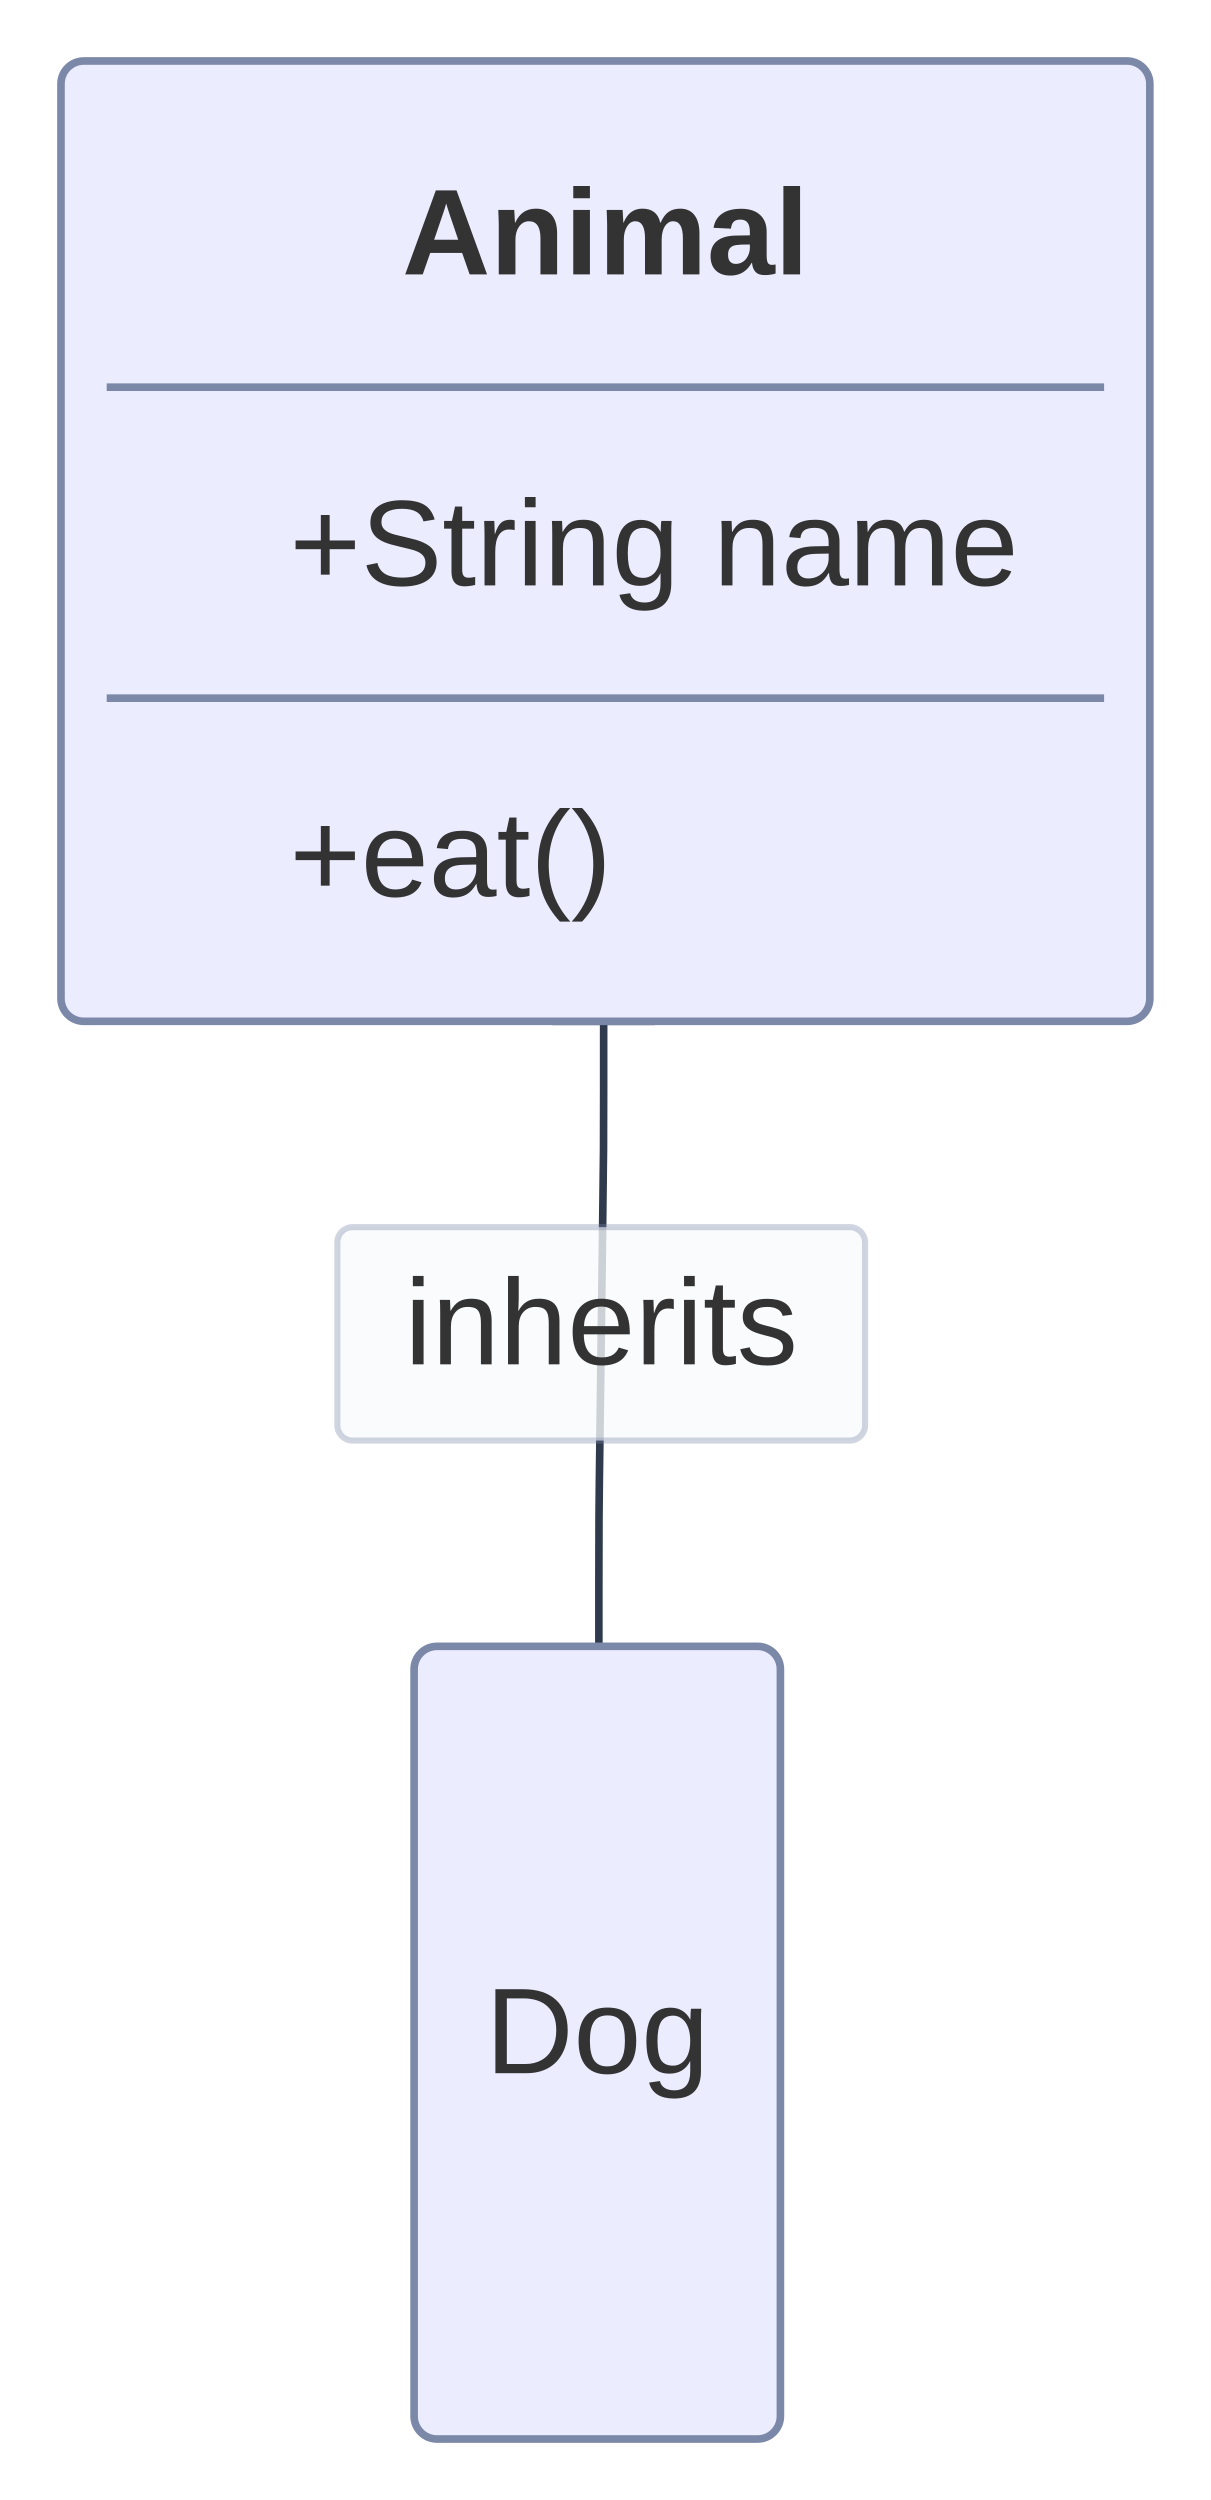
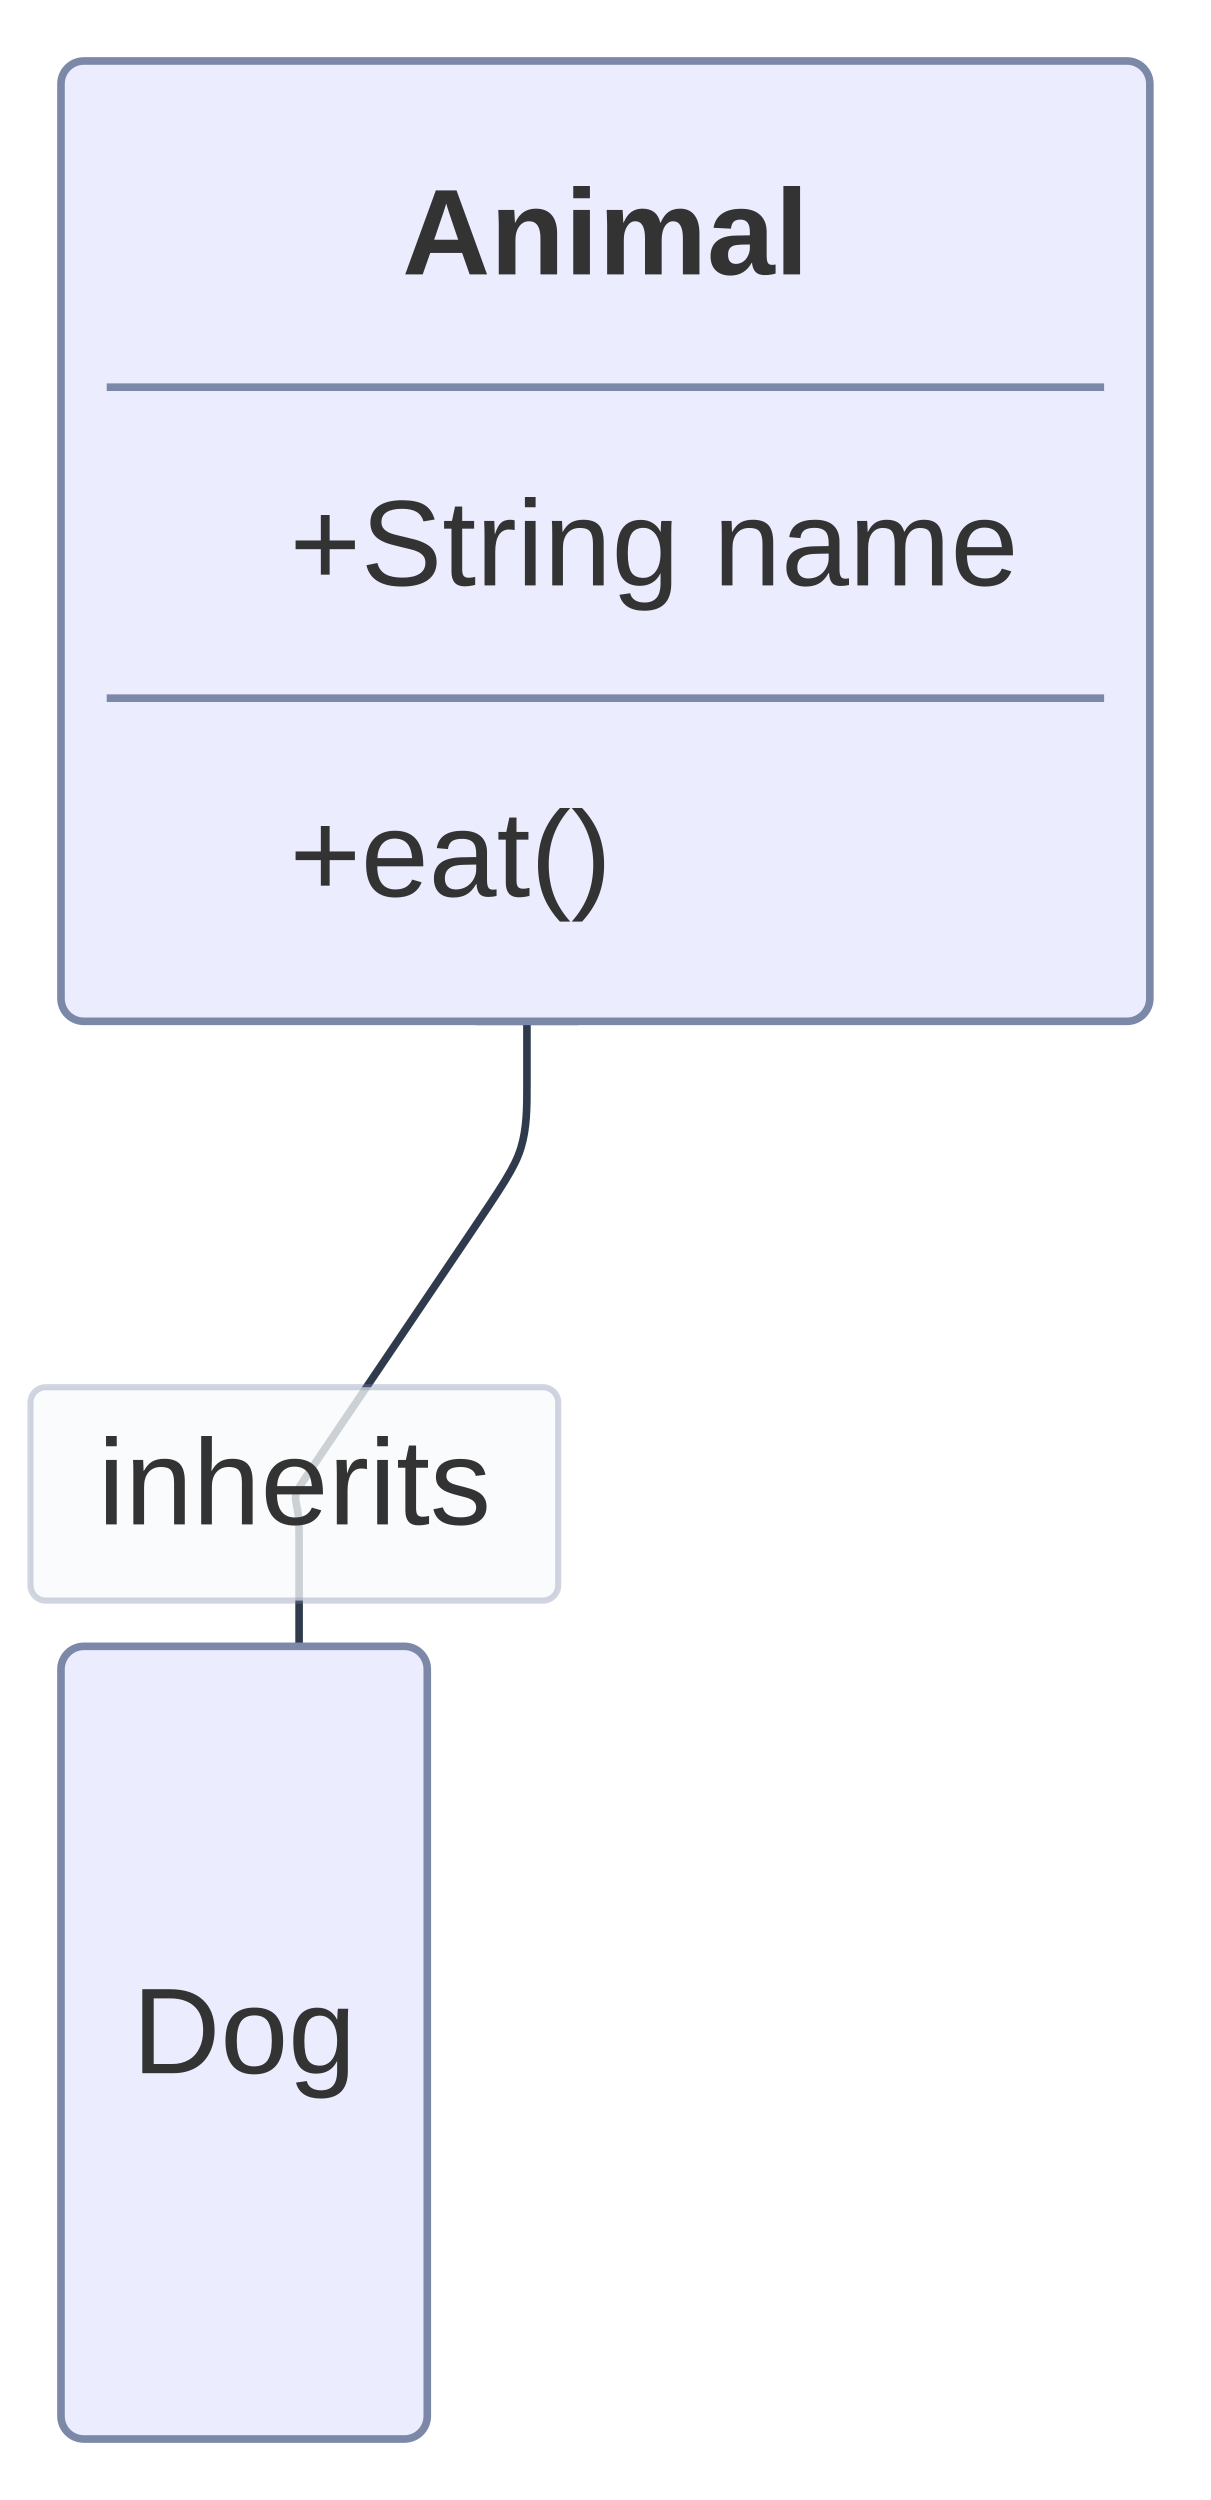
<svg xmlns="http://www.w3.org/2000/svg" width="158.861" height="328" viewBox="0 0 158.861 328">
  <rect x="0" y="0" width="158.861" height="328" fill="#FFFFFF" />
  <defs>
    <marker id="arrow-0" viewBox="0 0 10 10" refX="5" refY="5" markerUnits="userSpaceOnUse" markerWidth="8" markerHeight="8" orient="auto">
      <path d="M 0 0 L 10 5 L 0 10 z" fill="#2F3B4D" stroke="#2F3B4D" stroke-width="1" stroke-dasharray="1,0" />
    </marker>
    <marker id="arrow-start-0" viewBox="0 0 10 10" refX="4.5" refY="5" markerUnits="userSpaceOnUse" markerWidth="8" markerHeight="8" orient="auto">
      <path d="M 0 5 L 10 10 L 10 0 z" fill="#2F3B4D" stroke="#2F3B4D" stroke-width="1" stroke-dasharray="1,0" />
    </marker>
    <marker id="arrow-class-open-0" viewBox="0 0 20 14" refX="1" refY="7" markerUnits="userSpaceOnUse" markerWidth="20" markerHeight="14" orient="auto">
      <path d="M 1 7 L 18 13 V 1 Z" fill="none" stroke="#2F3B4D" stroke-width="1" stroke-dasharray="1,0" />
    </marker>
    <marker id="arrow-class-open-start-0" viewBox="0 0 20 14" refX="18" refY="7" markerUnits="userSpaceOnUse" markerWidth="20" markerHeight="14" orient="auto">
      <path d="M 1 7 L 18 13 V 1 Z" fill="none" stroke="#2F3B4D" stroke-width="1" stroke-dasharray="1,0" />
    </marker>
    <marker id="arrow-class-dep-0" viewBox="0 0 20 14" refX="13" refY="7" markerUnits="userSpaceOnUse" markerWidth="20" markerHeight="14" orient="auto">
      <path d="M 18 7 L 9 13 L 14 7 L 9 1 Z" fill="#2F3B4D" stroke="#2F3B4D" stroke-width="1" stroke-dasharray="1,0" />
    </marker>
    <marker id="arrow-class-dep-start-0" viewBox="0 0 20 14" refX="6" refY="7" markerUnits="userSpaceOnUse" markerWidth="20" markerHeight="14" orient="auto">
      <path d="M 5 7 L 9 13 L 1 7 L 9 1 Z" fill="#2F3B4D" stroke="#2F3B4D" stroke-width="1" stroke-dasharray="1,0" />
    </marker>
  </defs>
-   <path d="M 79.199,134.000L 79.199,135.402C79.199,136.804,79.199,139.607,79.199,142.411C79.199,145.215,79.199,148.019,79.181,150.822C79.162,153.626,79.126,156.429,79.040,163.087C78.953,169.744,78.817,180.256,78.730,186.913C78.644,193.571,78.607,196.374,78.589,199.178C78.571,201.981,78.571,204.785,78.571,207.589C78.571,210.393,78.571,213.196,78.571,214.598L 78.571,216.000" fill="none" stroke="#2F3B4D" stroke-width="1" marker-start="url(#arrow-class-open-start-0)" stroke-linecap="round" stroke-linejoin="round" />
-   <rect x="44.26" y="161.00" width="69.24" height="28.00" rx="2" ry="2" fill="rgba(248,250,252, 0.92)" fill-opacity="0.85" stroke="#7B88A8" stroke-opacity="0.35" stroke-width="0.8" />
-   <text x="78.88" y="179.00" text-anchor="middle" font-family="'trebuchet ms', verdana, arial, sans-serif" font-size="16" fill="#333333">
-     <tspan x="78.88" dy="0.00">inherits</tspan>
+   <path d="M 69.134,134.000L 69.134,135.402C69.134,136.804,69.134,139.607,69.134,142.411C69.134,145.215,69.134,148.019,68.349,150.582C67.564,153.146,65.995,155.469,61.061,162.775C56.126,170.081,47.826,182.370,43.525,188.738C39.224,195.106,38.922,195.553,38.823,196.041C38.724,196.530,38.827,197.059,38.879,197.324C38.931,197.589,38.931,197.589,38.983,197.854C39.035,198.118,39.138,198.648,39.190,199.183C39.242,199.717,39.242,200.257,39.242,203.061C39.242,205.864,39.242,210.932,39.242,213.466L 39.242,216.000" fill="none" stroke="#2F3B4D" stroke-width="1" marker-start="url(#arrow-class-open-start-0)" stroke-linecap="round" stroke-linejoin="round" />
+   <rect x="4.00" y="182.00" width="69.24" height="28.00" rx="2" ry="2" fill="rgba(248,250,252, 0.92)" fill-opacity="0.85" stroke="#7B88A8" stroke-opacity="0.35" stroke-width="0.8" />
+   <text x="38.62" y="200.00" text-anchor="middle" font-family="'trebuchet ms', verdana, arial, sans-serif" font-size="16" fill="#333333">
+     <tspan x="38.62" dy="0.00">inherits</tspan>
  </text>
  <rect x="8.00" y="8.00" width="142.86" height="126.00" rx="3" ry="3" fill="#ECECFF" stroke="#7B88A8" stroke-width="1" stroke-linejoin="round" stroke-linecap="round" />
  <line x1="14.00" y1="50.80" x2="144.86" y2="50.80" stroke="#7B88A8" stroke-width="1.0" />
  <line x1="14.00" y1="91.60" x2="144.86" y2="91.60" stroke="#7B88A8" stroke-width="1.0" />
  <text x="79.43" y="36.00" text-anchor="middle" font-family="'trebuchet ms', verdana, arial, sans-serif" font-size="16" fill="#333333">
    <tspan x="79.43" dy="0.00" font-weight="600">Animal</tspan>
  </text>
  <text x="38.00" y="76.80" text-anchor="start" font-family="'trebuchet ms', verdana, arial, sans-serif" font-size="16" fill="#333333">
    <tspan x="38.00" dy="0.00">+String name</tspan>
    <tspan x="38.00" dy="40.80">+eat()</tspan>
  </text>
-   <rect x="54.33" y="216.00" width="48.06" height="104.00" rx="3" ry="3" fill="#ECECFF" stroke="#7B88A8" stroke-width="1" stroke-linejoin="round" stroke-linecap="round" />
-   <text x="78.36" y="272.00" text-anchor="middle" font-family="'trebuchet ms', verdana, arial, sans-serif" font-size="16" fill="#333333">
-     <tspan x="78.36" dy="0.00">Dog</tspan>
+   <rect x="8.00" y="216.00" width="48.06" height="104.00" rx="3" ry="3" fill="#ECECFF" stroke="#7B88A8" stroke-width="1" stroke-linejoin="round" stroke-linecap="round" />
+   <text x="32.03" y="272.00" text-anchor="middle" font-family="'trebuchet ms', verdana, arial, sans-serif" font-size="16" fill="#333333">
+     <tspan x="32.03" dy="0.00">Dog</tspan>
  </text>
</svg>
